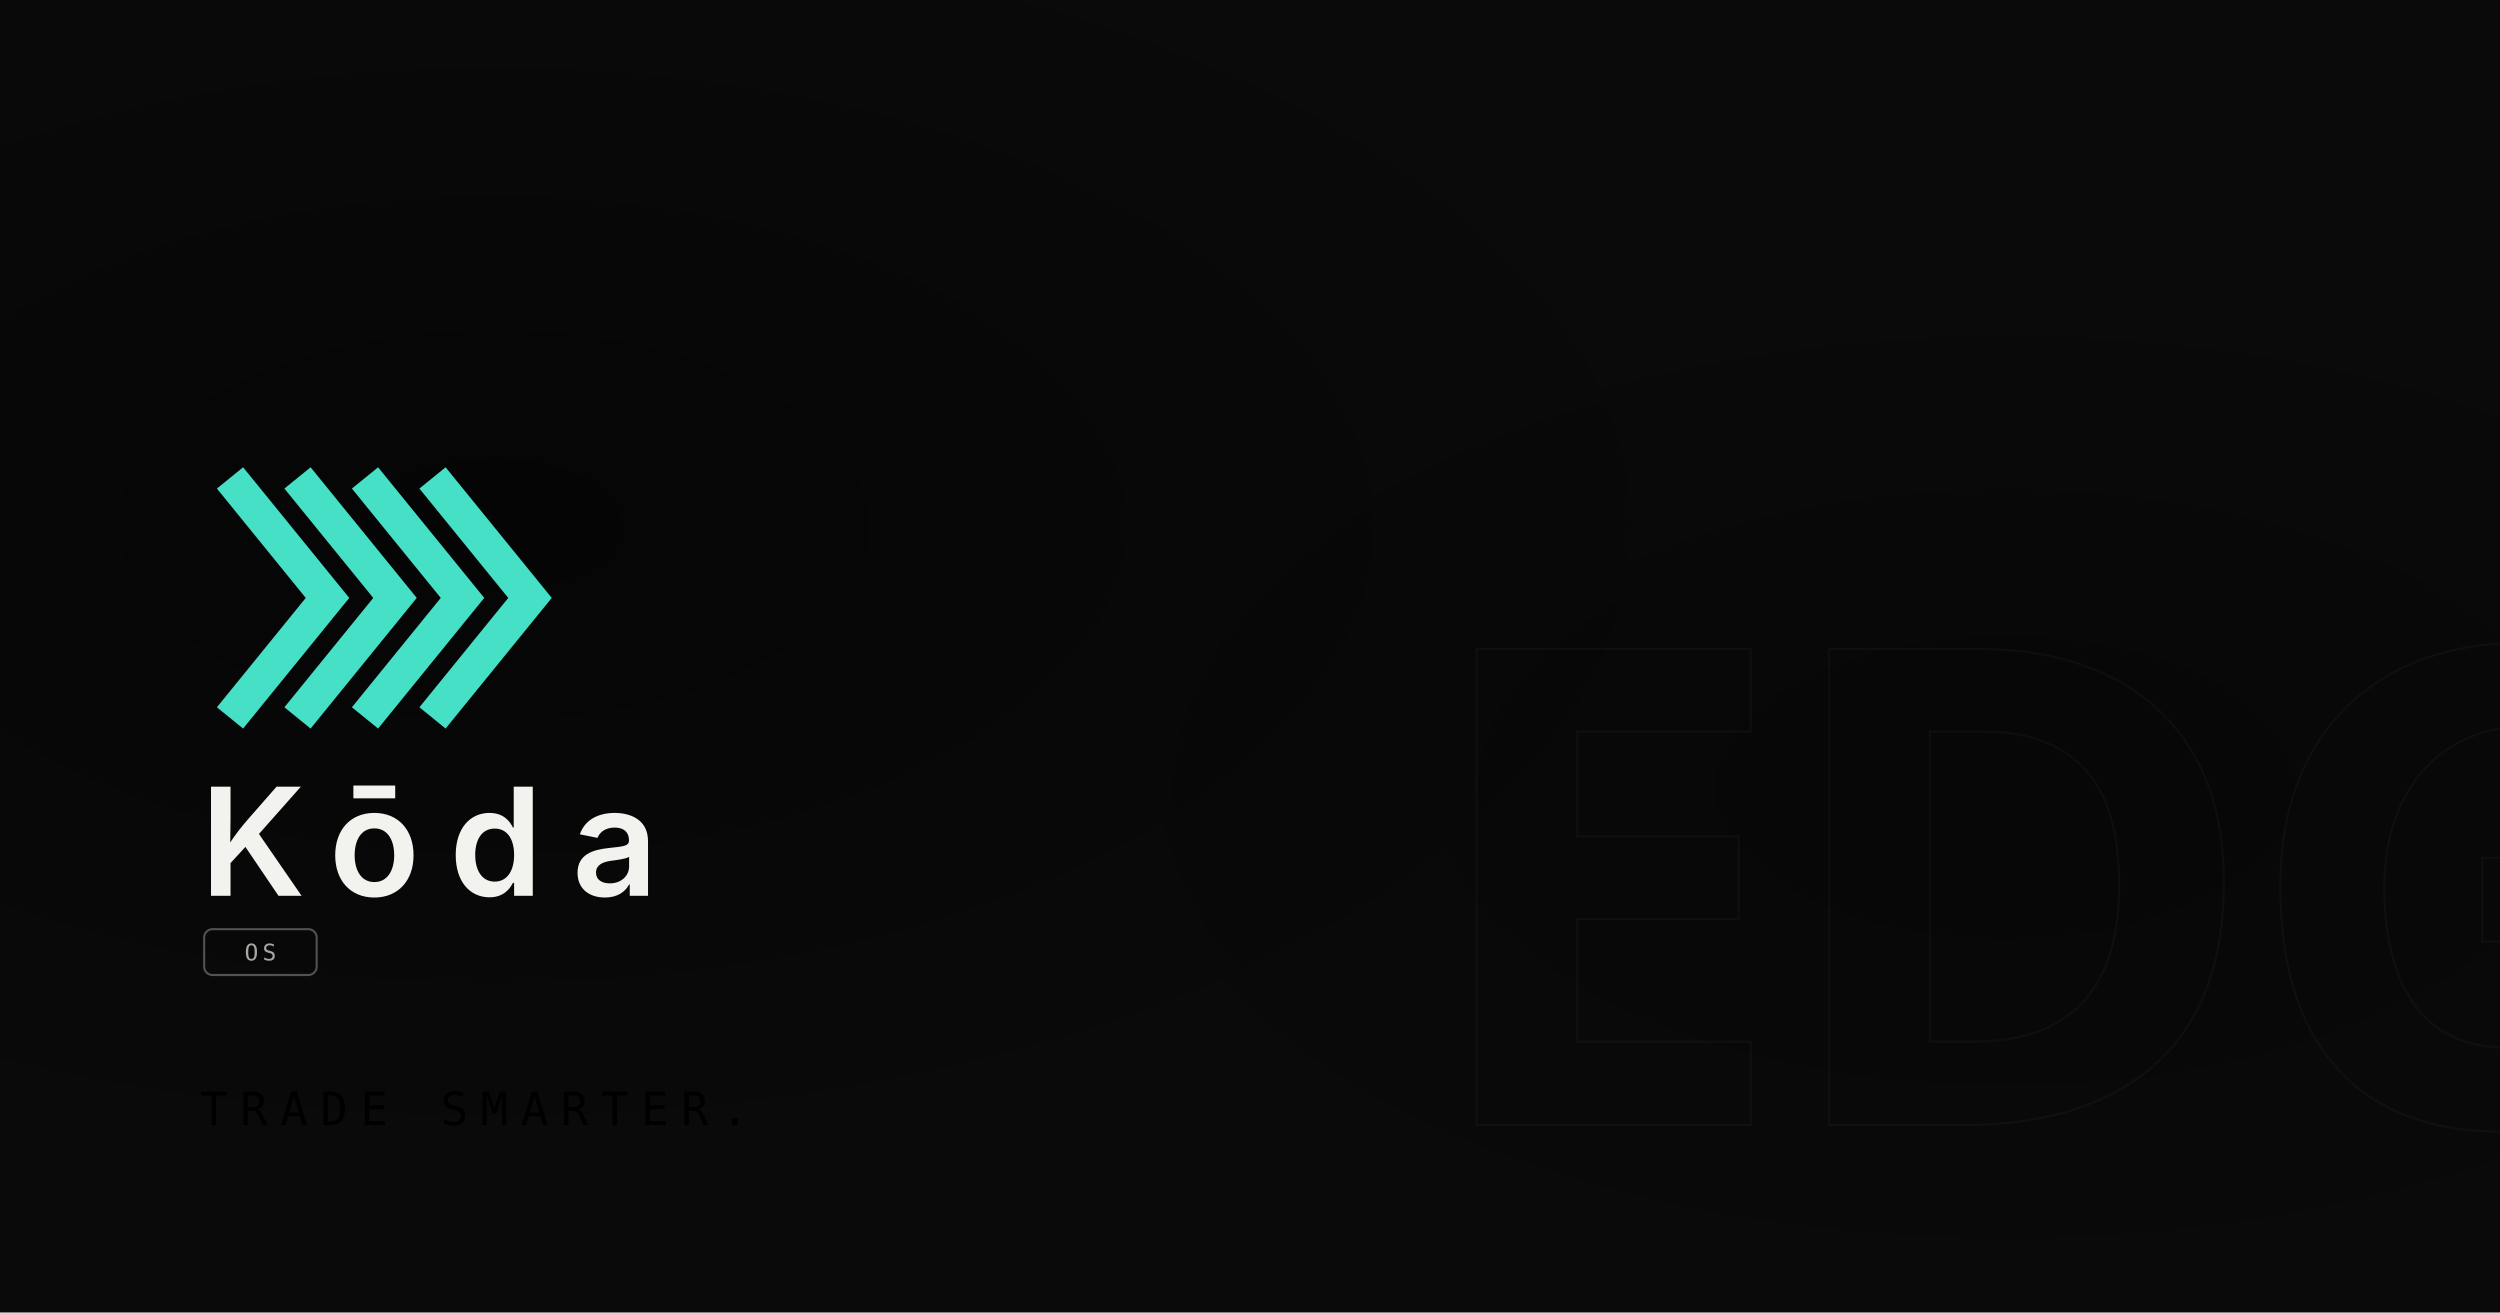
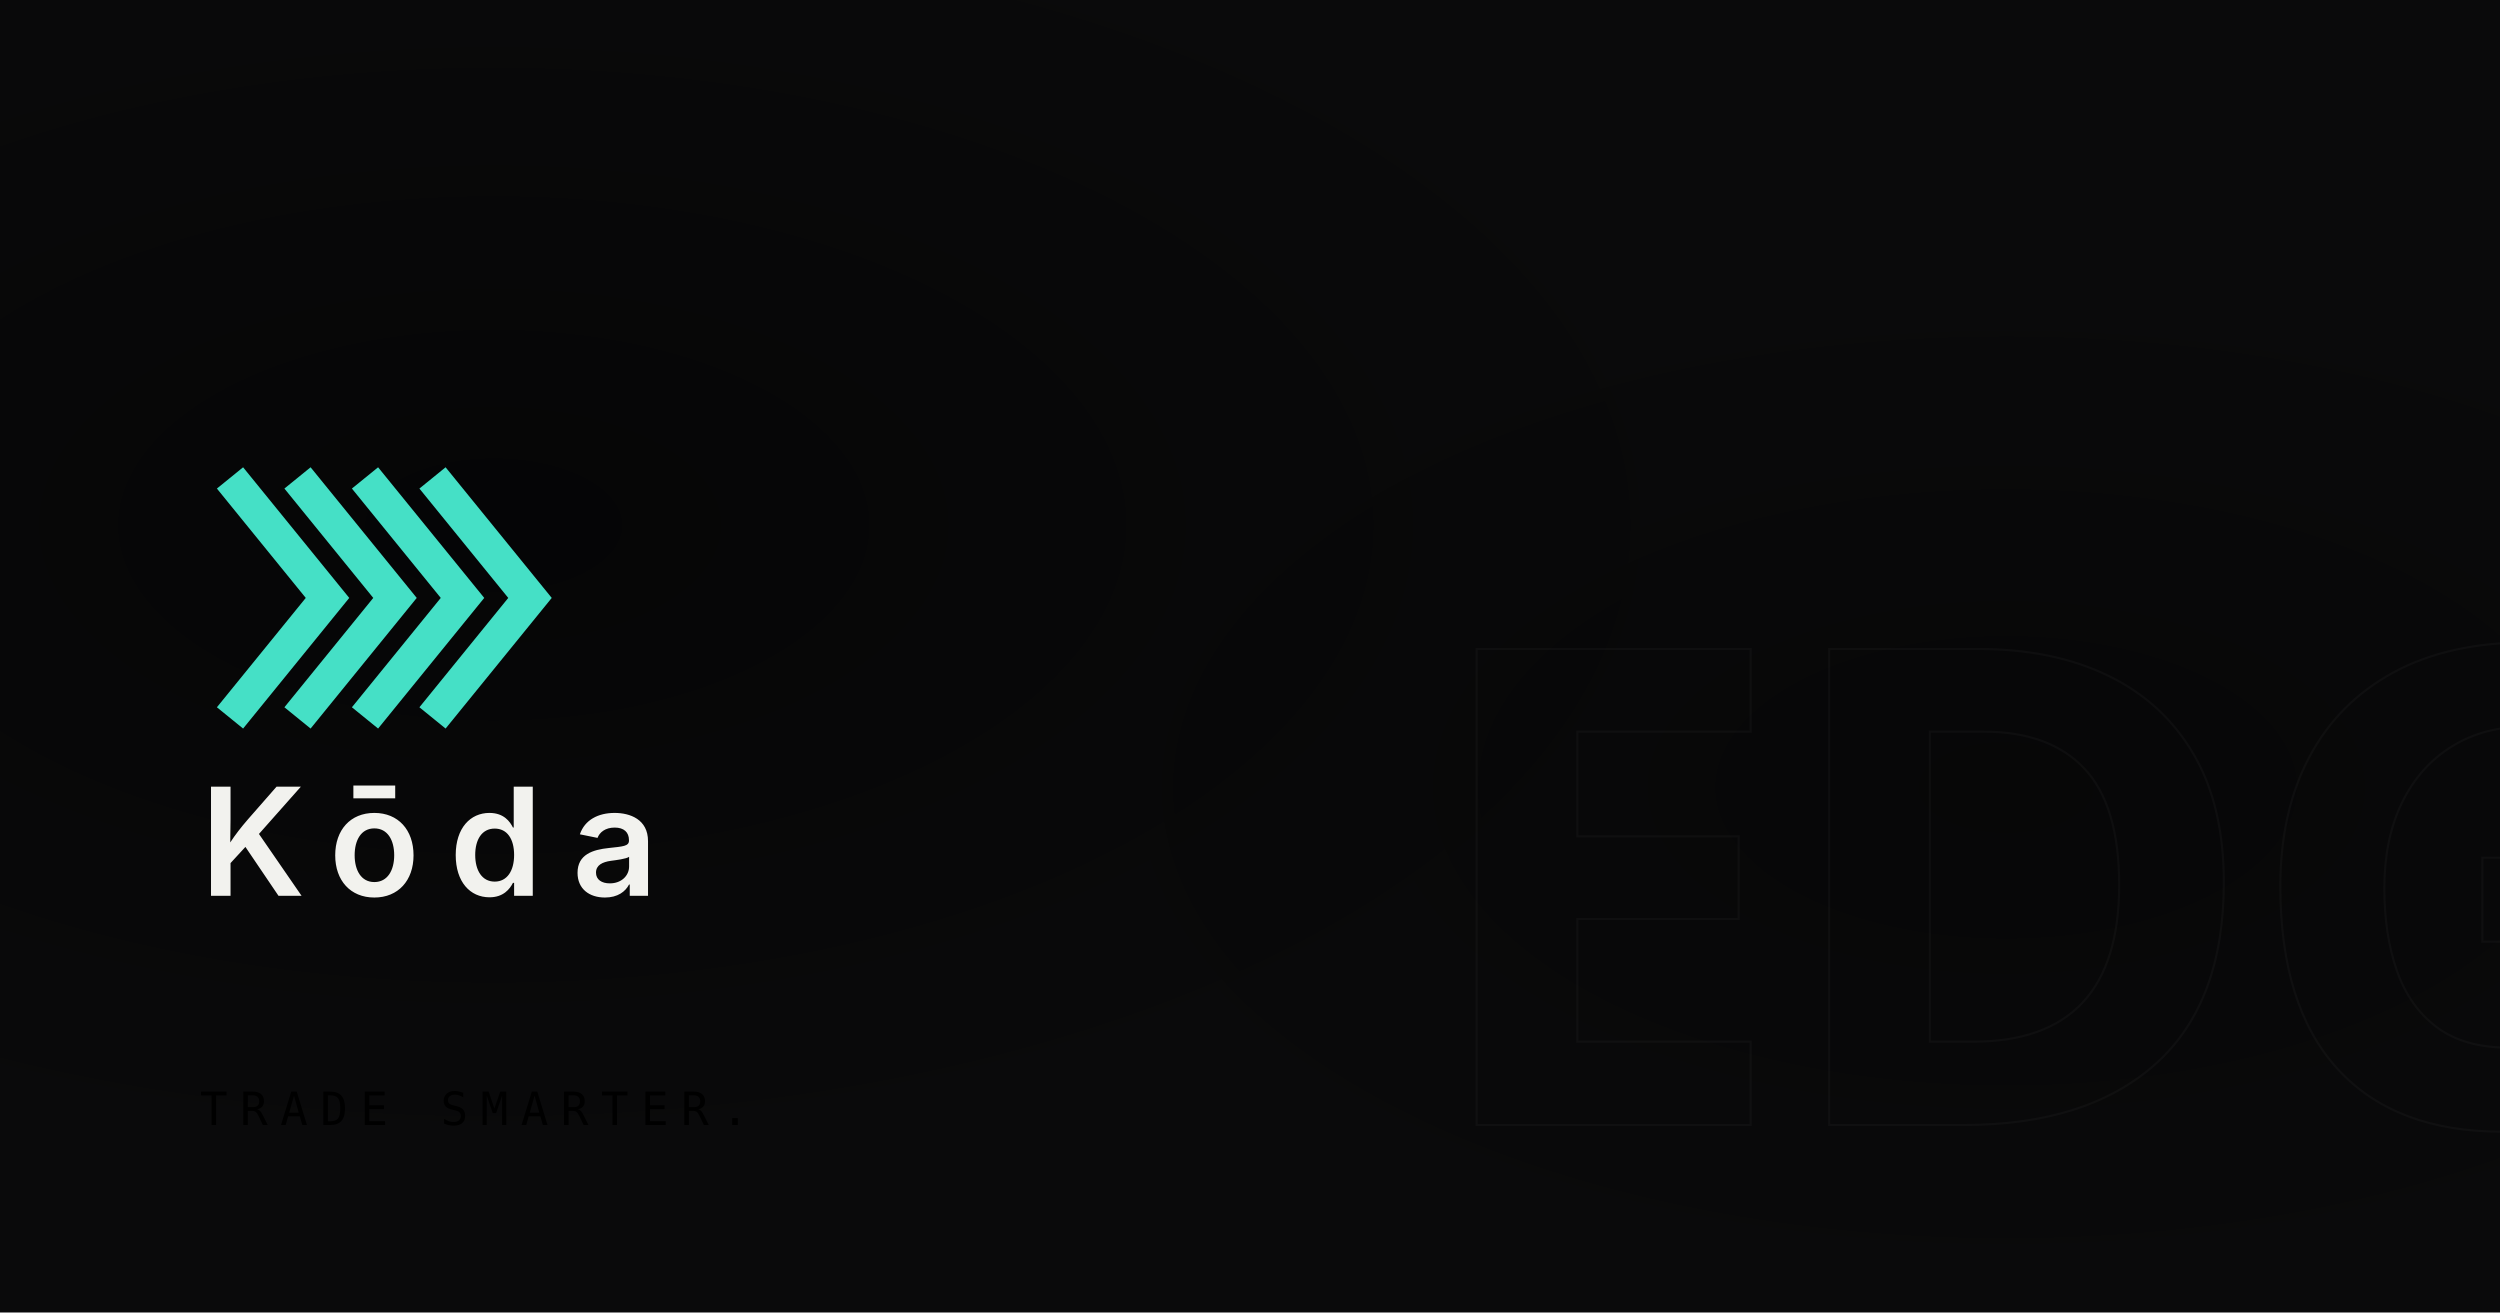
<svg xmlns="http://www.w3.org/2000/svg" viewBox="0 0 1200 630" width="1200" height="630">
  <defs>
    <radialGradient id="orb1" cx="20%" cy="40%" r="50%">
      <stop offset="0%" stop-color="oklch(0.55 0.22 252)" stop-opacity="0.5" />
      <stop offset="100%" stop-color="transparent" />
    </radialGradient>
    <radialGradient id="orb2" cx="80%" cy="60%" r="40%">
      <stop offset="0%" stop-color="oklch(0.68 0.18 175)" stop-opacity="0.35" />
      <stop offset="100%" stop-color="transparent" />
    </radialGradient>
  </defs>
  <rect width="1200" height="630" fill="#0A0A0B" />
  <rect width="1200" height="630" fill="url(#orb1)" />
  <rect width="1200" height="630" fill="url(#orb2)" />
  <g transform="translate(96, 215) scale(1.8)" stroke="#45E0C6" stroke-width="9" stroke-linejoin="miter" fill="none">
    <polyline points="8,8 34,40 8,72" />
    <polyline points="26,8 52,40 26,72" />
    <polyline points="44,8 70,40 44,72" />
    <polyline points="62,8 88,40 62,72" />
  </g>
  <text x="96" y="430" font-family="Geist, Inter, system-ui, sans-serif" font-size="72" font-weight="600" letter-spacing="14" fill="#F2F2EE">Kōda</text>
-   <rect x="98" y="446" width="54" height="22" rx="4" fill="none" stroke="rgba(255,255,255,0.3)" stroke-width="1" />
-   <text x="125" y="461" font-family="'Geist Mono', monospace" font-size="11" font-weight="500" letter-spacing="2" fill="#A6A6A2" text-anchor="middle">OS</text>
  <text x="96" y="540" font-family="'Geist Mono', monospace" font-size="22" font-weight="500" letter-spacing="6" fill="oklch(0.84 0.14 175)">TRADE SMARTER.</text>
  <text x="680" y="540" font-family="Geist, sans-serif" font-size="320" font-weight="700" fill="none" stroke="rgba(255,255,255,0.03)" stroke-width="1" letter-spacing="-10">EDGE</text>
</svg>
